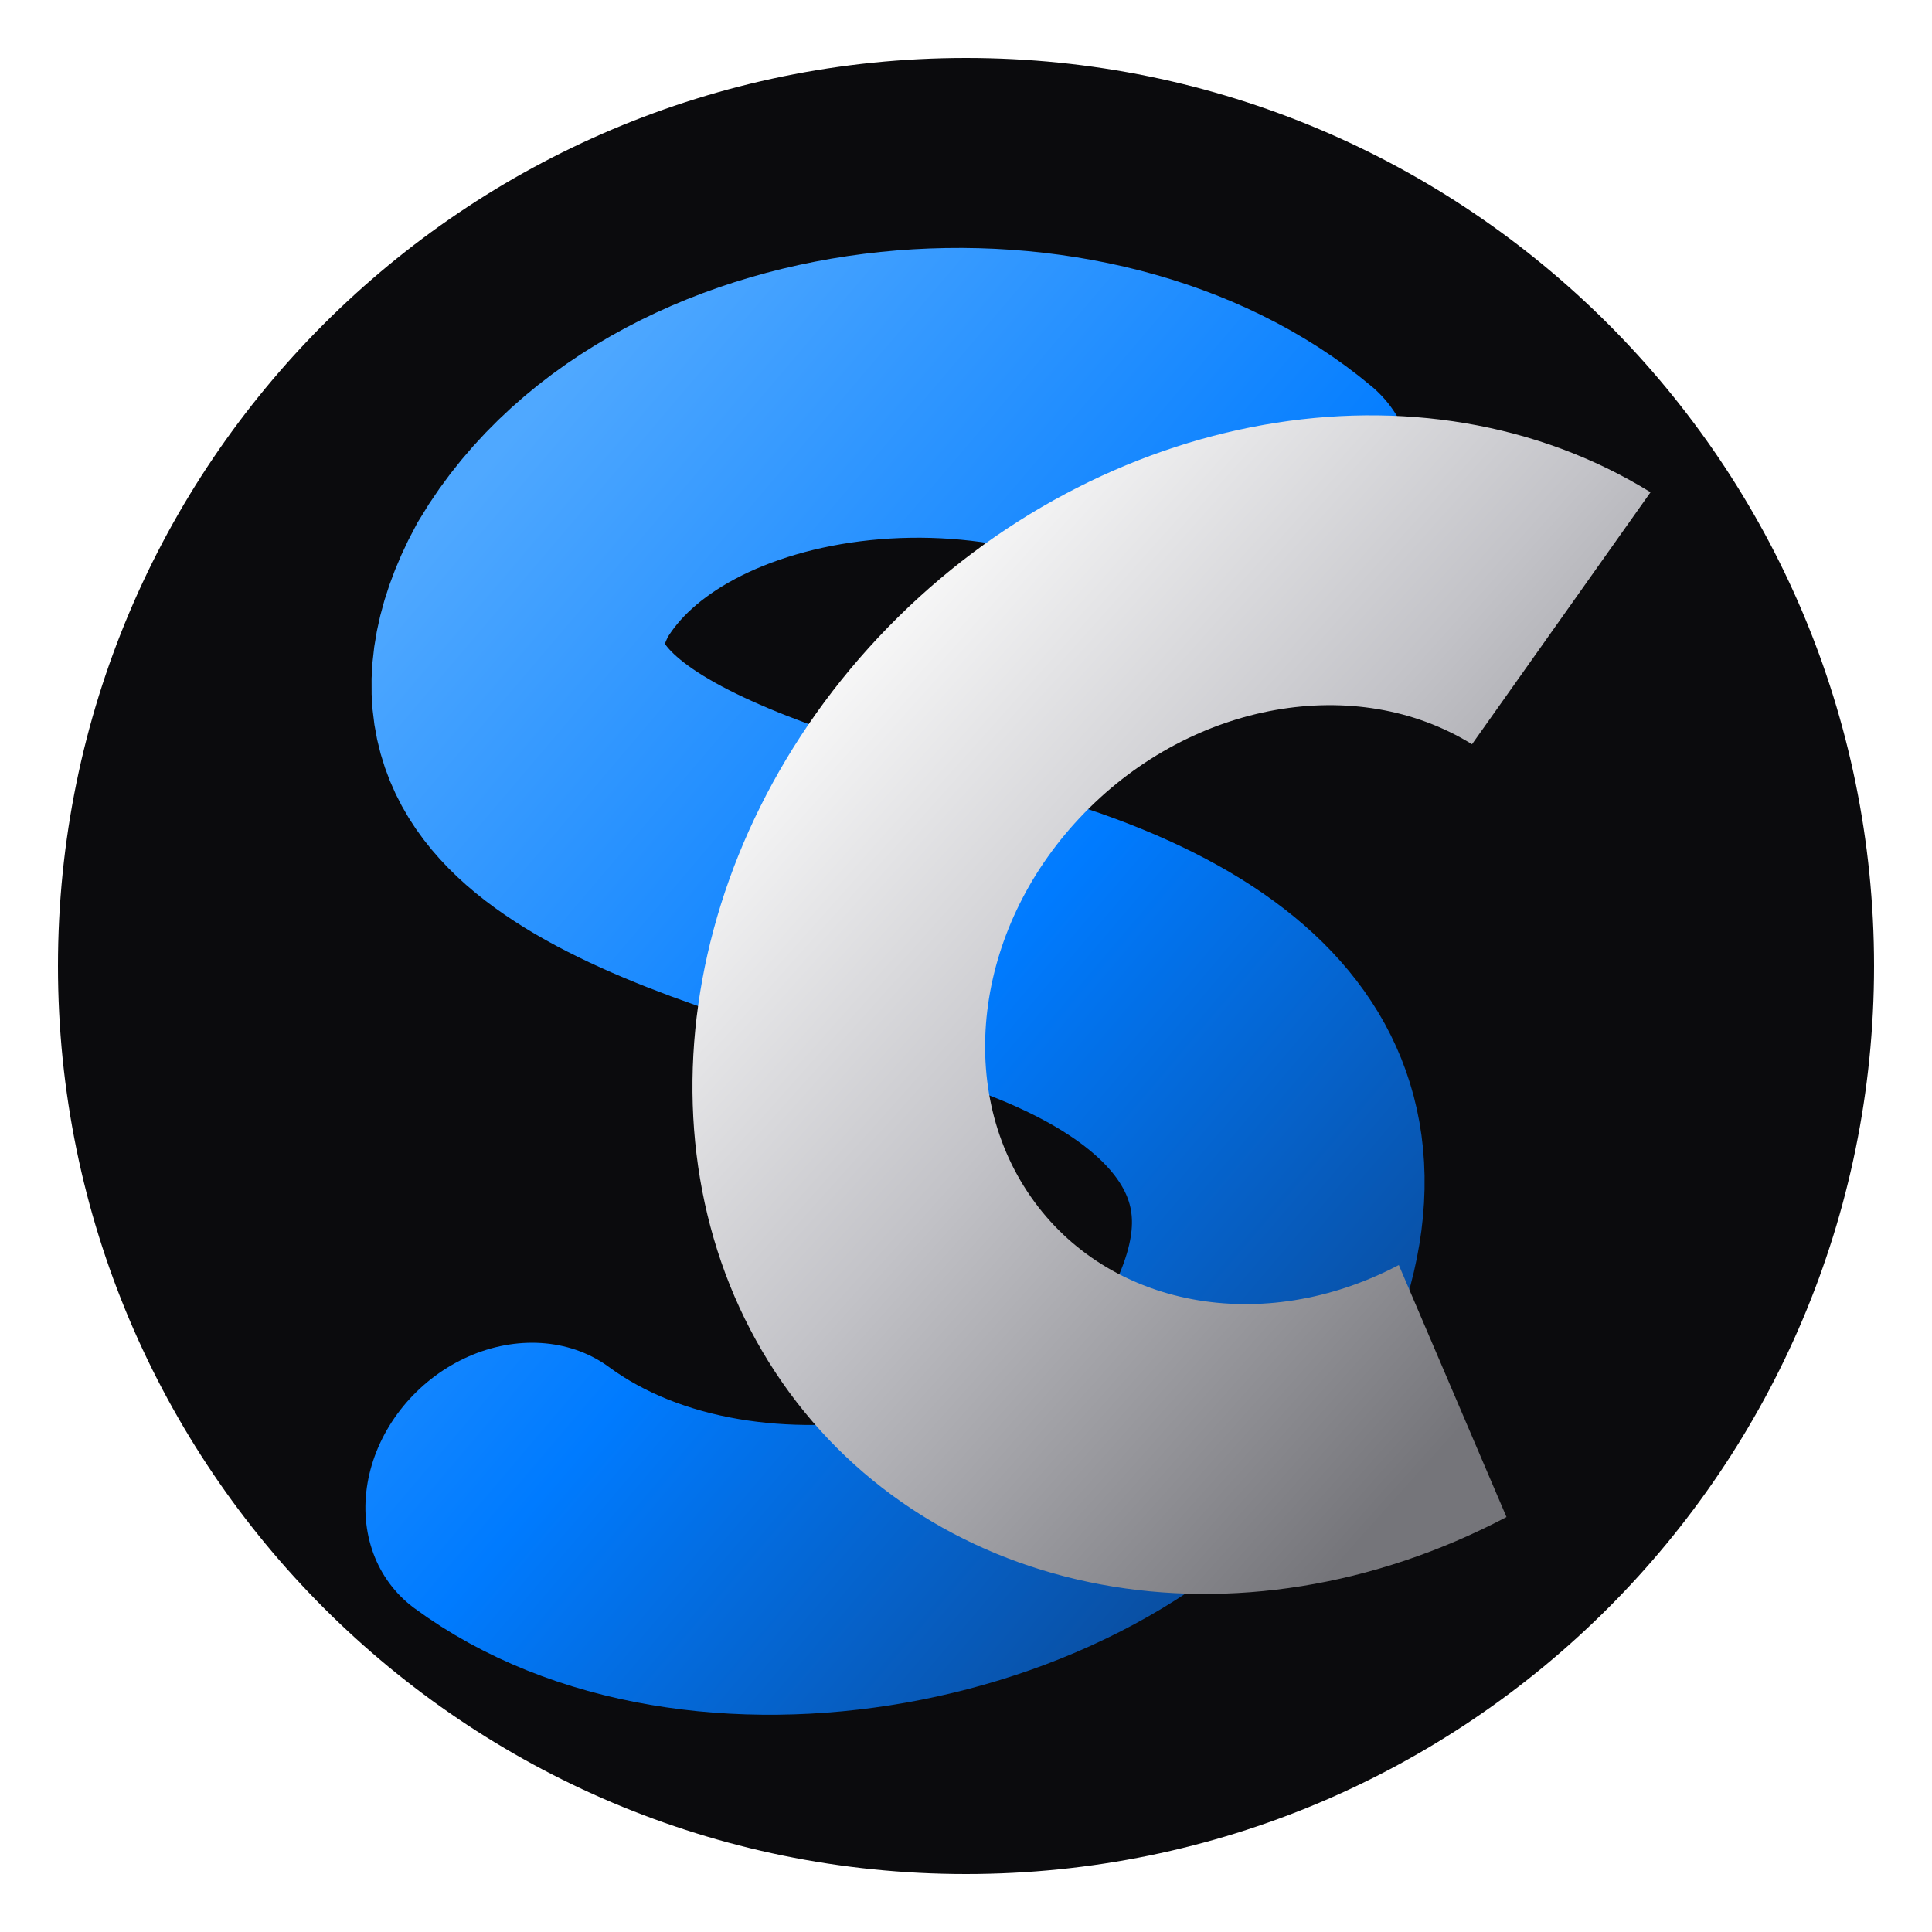
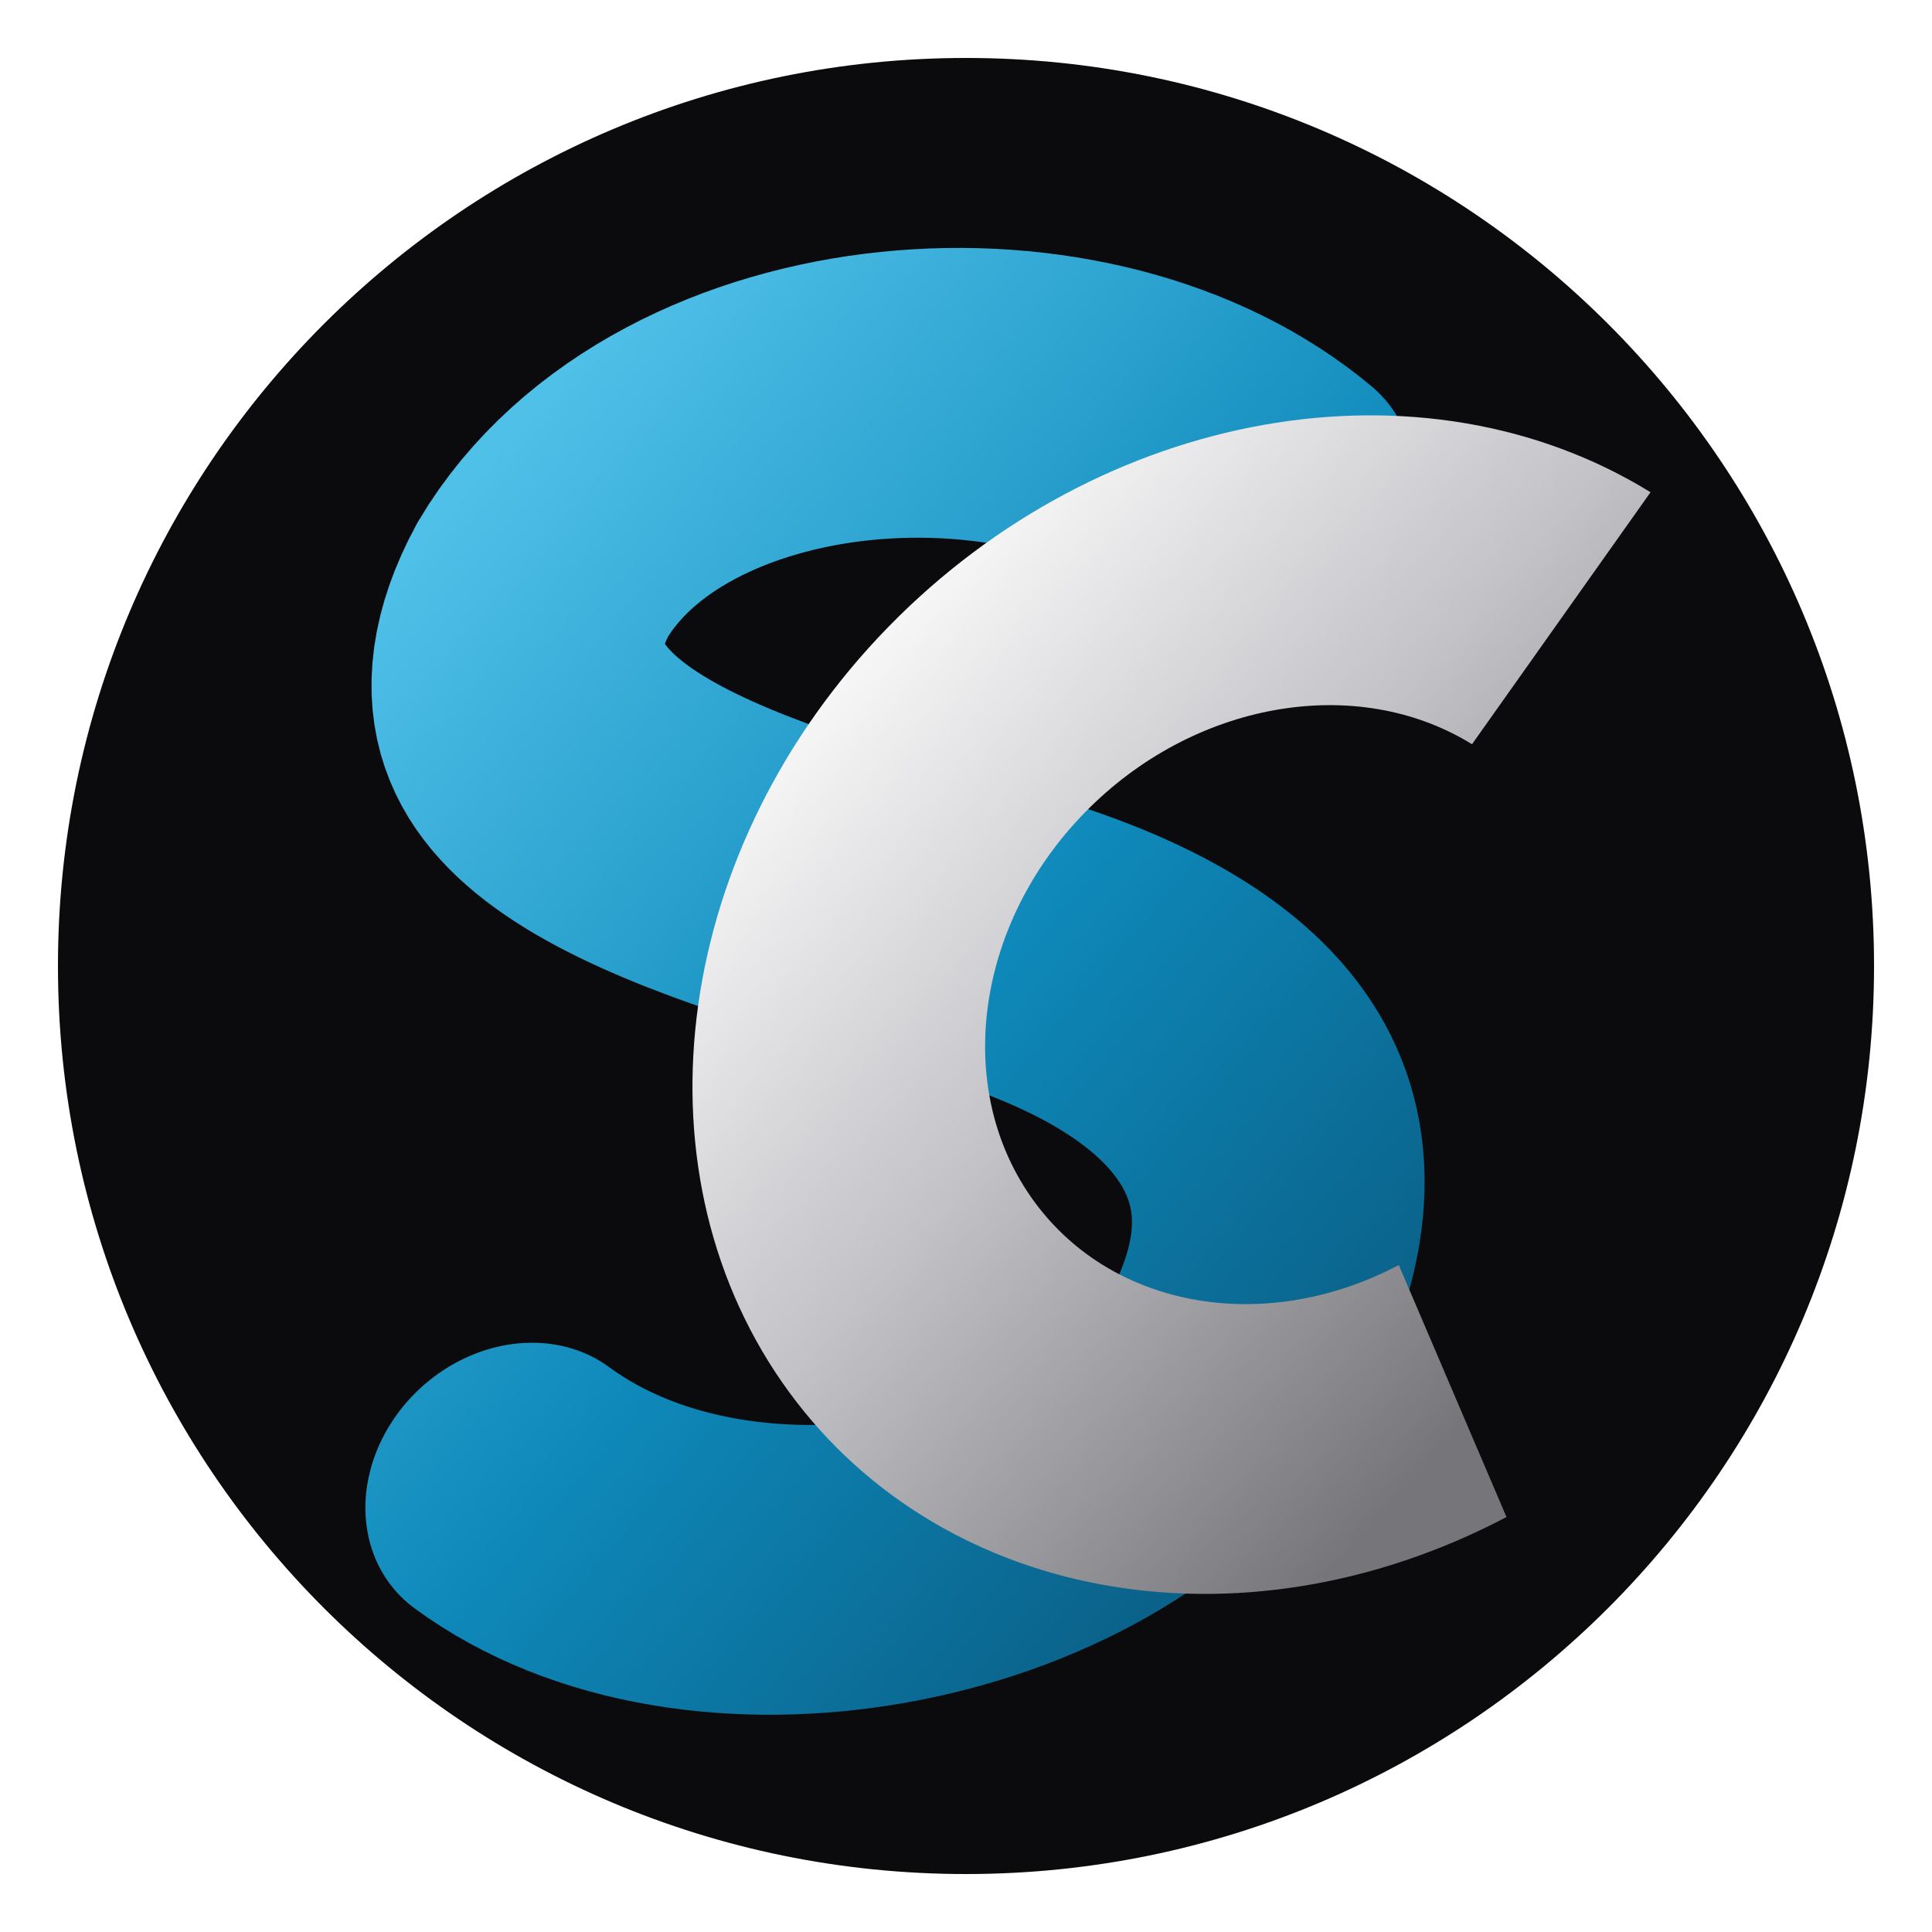
<svg xmlns="http://www.w3.org/2000/svg" width="100" height="100" viewBox="0 0 100 100">
  <defs>
    <linearGradient id="b" x1="0" y1="0" x2="1" y2="1">
-       <stop offset="0%" stop-color="#4FA8FF" />
-       <stop offset="55%" stop-color="#007BFF" />
-       <stop offset="100%" stop-color="#0A4D9E" />
+       <stop offset="0%" stop-color="#4FC0E8" />
+       <stop offset="55%" stop-color="#0E89BA" />
+       <stop offset="100%" stop-color="#0A5F86" />
    </linearGradient>
    <linearGradient id="s" x1="0" y1="0" x2="1" y2="1">
      <stop offset="0%" stop-color="#fafafa" />
      <stop offset="45%" stop-color="#c3c3c8" />
      <stop offset="100%" stop-color="#75757a" />
    </linearGradient>
  </defs>
  <circle cx="50" cy="50" r="47" fill="#0B0B0D" />
  <g transform="translate(50,52) skewX(-8) translate(-50,-52)">
    <path d="M62,26 C50,17 30,19 25,30 C21,40 34,44 49,48 C65,52 71,60 66,71 C61,81 42,85 30,77" fill="none" stroke="url(#b)" stroke-width="15" stroke-linecap="round" />
    <path d="M78,32 A23,23 0 1,0 78,72" fill="none" stroke="url(#s)" stroke-width="15" />
  </g>
</svg>
